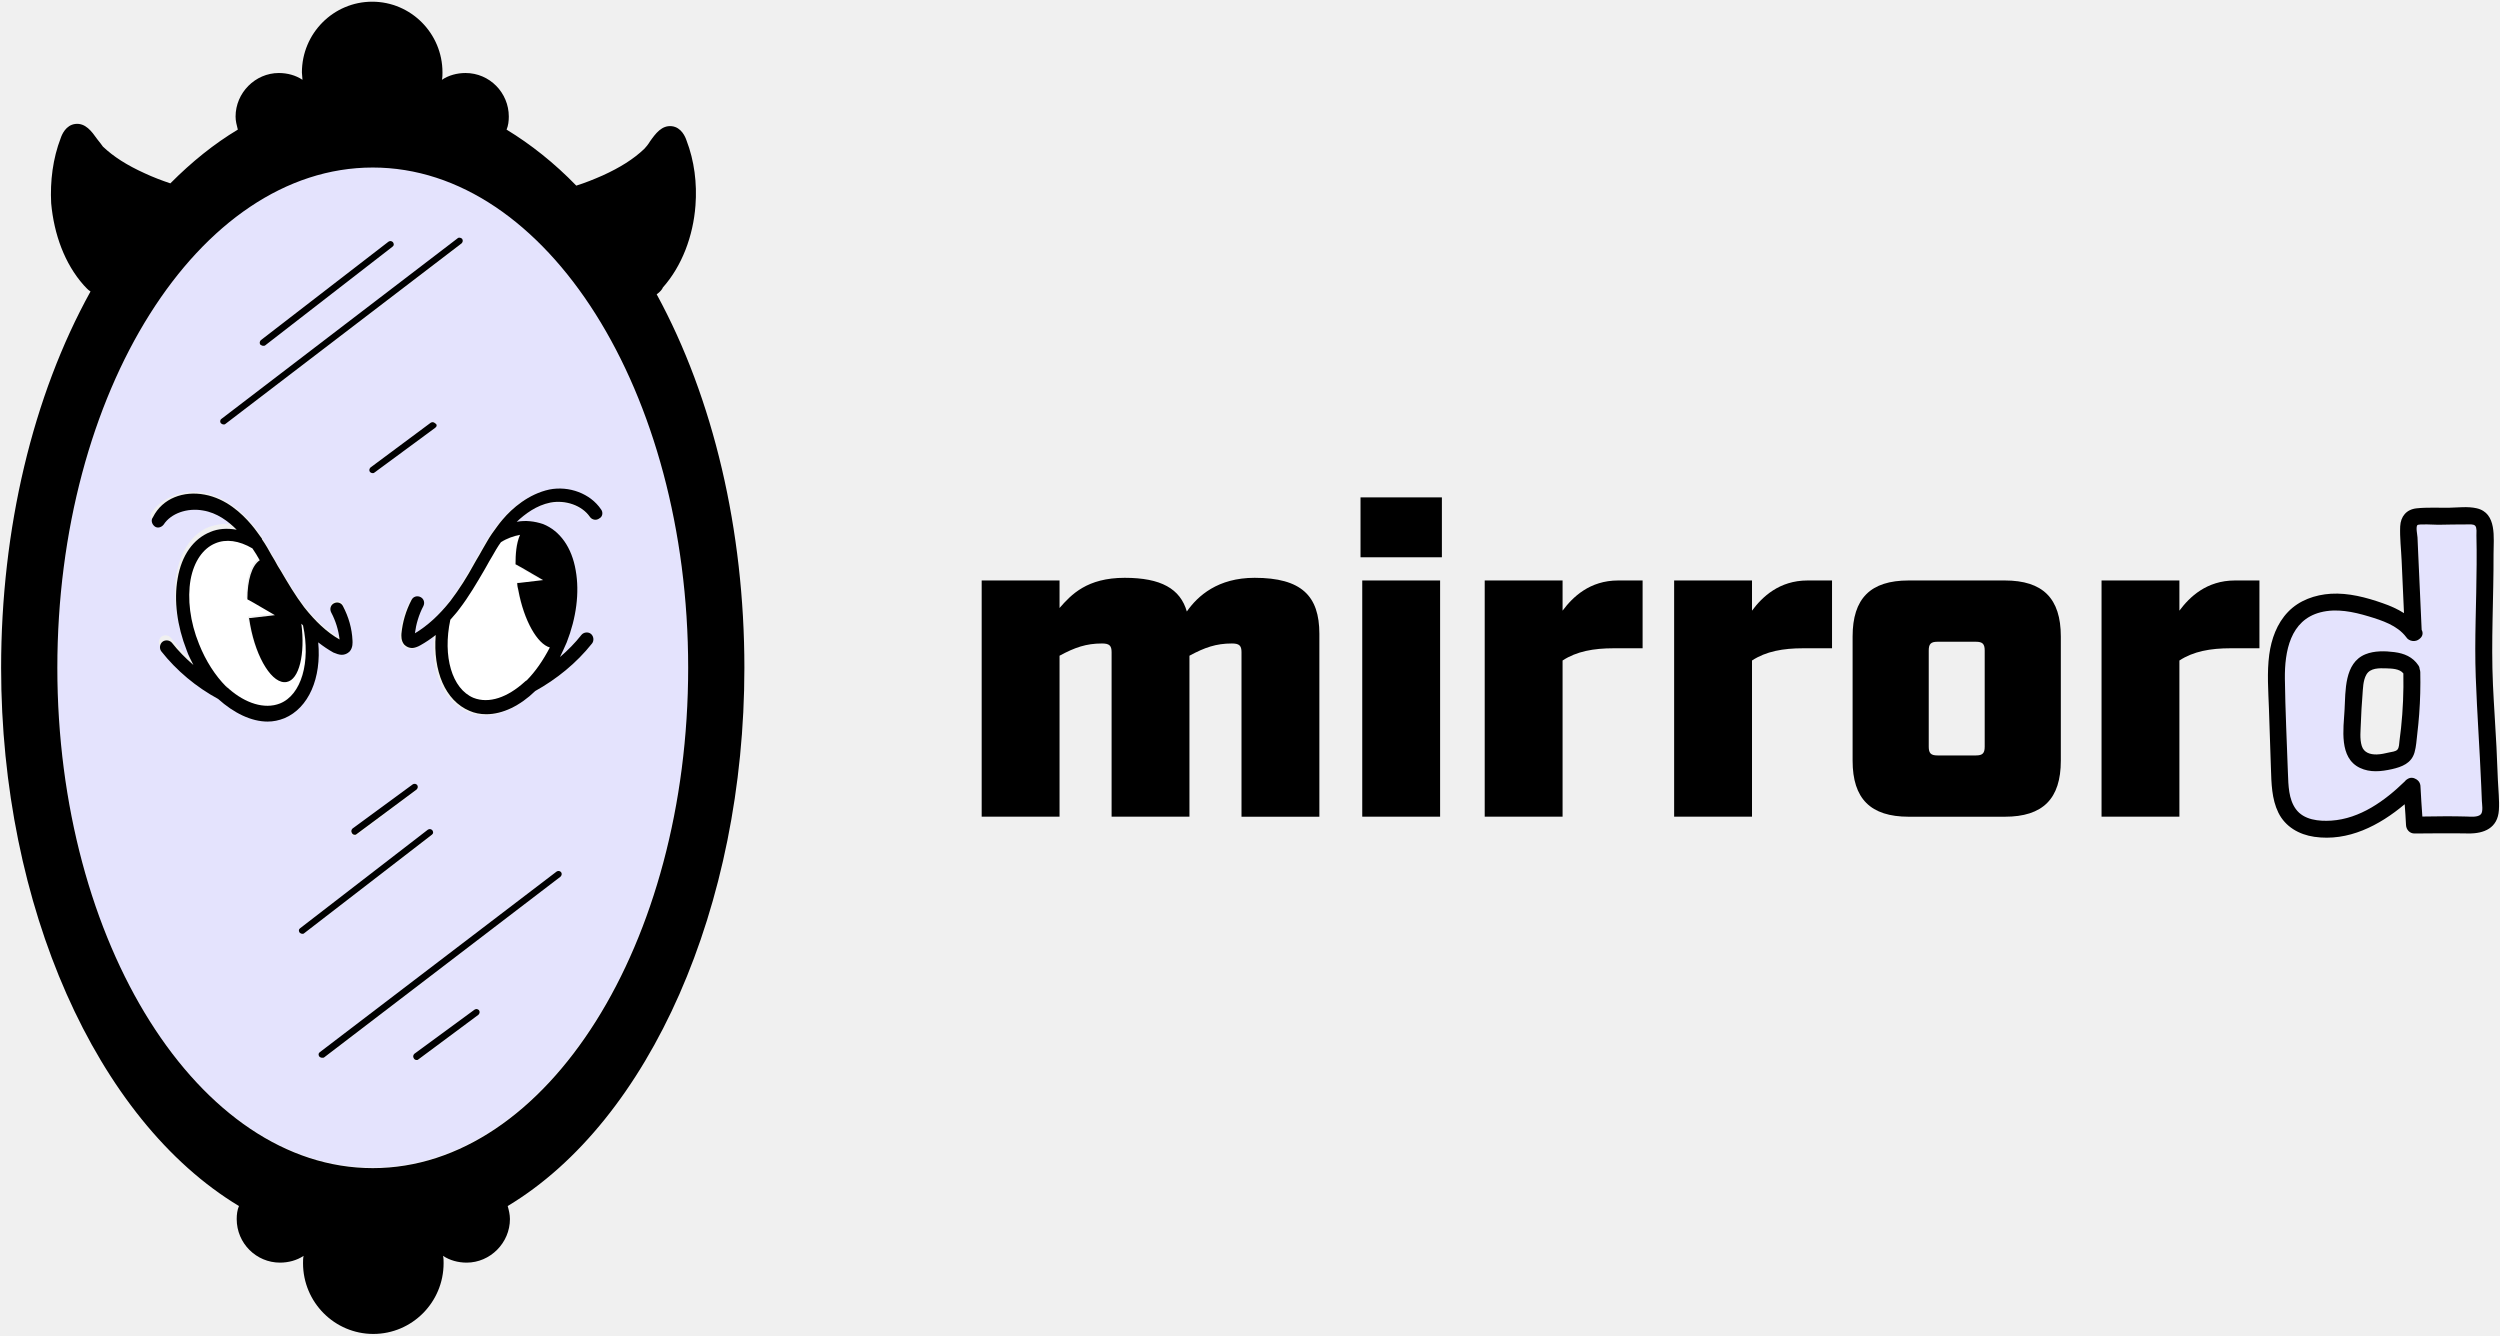
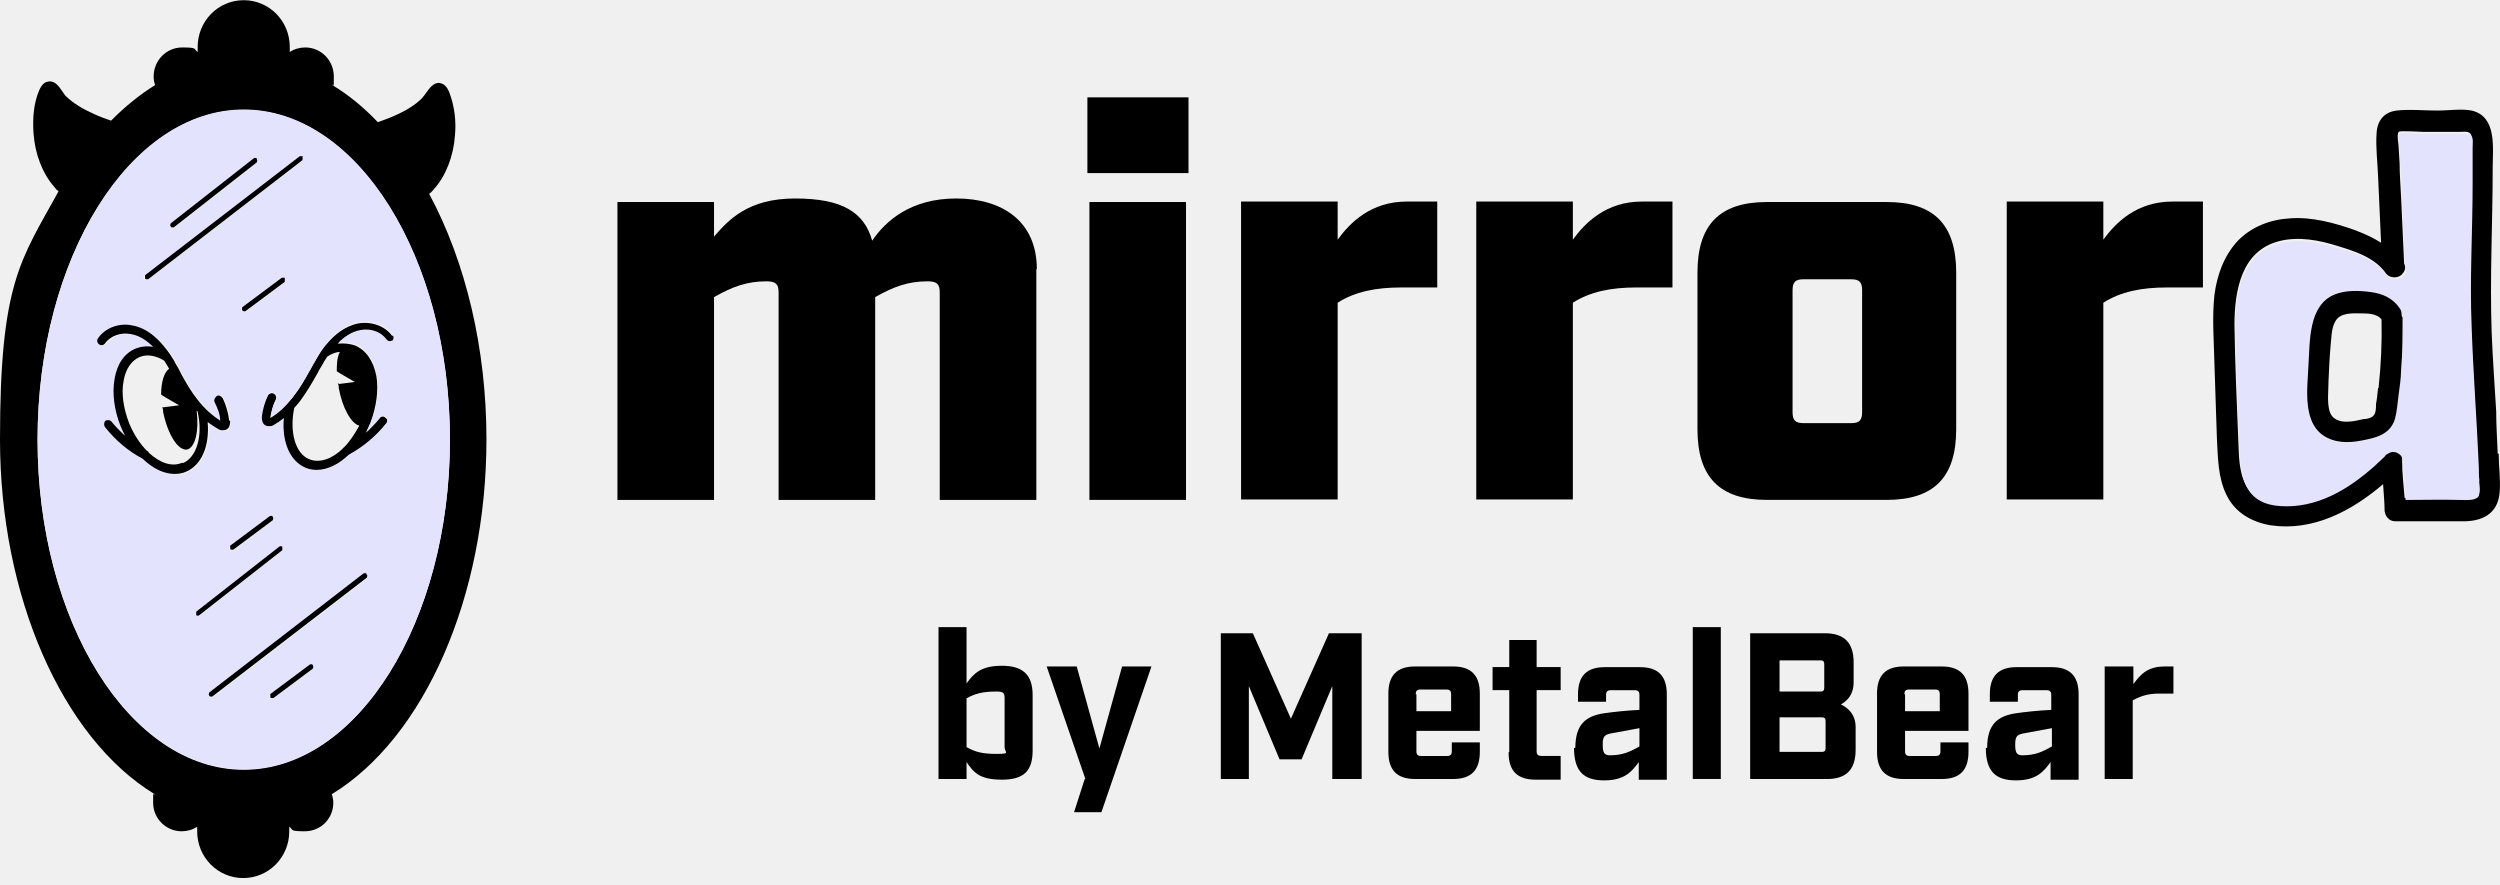
- <svg xmlns="http://www.w3.org/2000/svg" class="w-[120px] lg:w-[180px]" viewBox="0 0 191 102" fill="none">
-   <g clip-path="url(#clip0_134_1028)">
-     <path d="M23.109 47.779C23.711 50.589 22.98 53.097 21.348 53.746C20.145 54.221 18.728 53.746 17.439 52.535C17.396 52.449 17.311 52.405 17.225 52.362C17.225 52.362 17.225 52.362 17.182 52.319C16.366 51.497 15.635 50.373 15.12 49.076C14.433 47.389 14.218 45.66 14.476 44.147C14.733 42.763 15.378 41.769 16.366 41.379C17.182 41.033 18.213 41.163 19.201 41.769C19.415 42.114 19.587 42.417 19.759 42.676C19.157 43.066 18.814 44.19 18.814 45.66L19.286 45.919L20.919 46.871L19.072 47.087H18.943C18.986 47.26 18.986 47.433 19.029 47.606C19.501 50.243 20.79 52.189 21.821 51.973C22.766 51.8 23.238 49.854 22.938 47.519C23.066 47.692 23.109 47.735 23.109 47.779Z" fill="white" />
-     <path d="M42.009 49.465C41.536 50.46 40.935 51.281 40.248 51.973C40.248 51.973 40.248 51.973 40.205 51.973C40.119 52.016 40.076 52.103 40.033 52.146C38.745 53.313 37.327 53.832 36.124 53.356C34.492 52.665 33.762 50.2 34.363 47.39C34.578 47.13 34.836 46.828 35.05 46.568C35.781 45.617 36.382 44.622 36.941 43.628L37.112 43.325C37.284 43.066 37.413 42.763 37.585 42.504C37.757 42.201 37.971 41.855 38.229 41.466C38.745 41.163 39.217 40.99 39.69 40.904C39.389 41.596 39.346 42.417 39.346 43.152L39.818 43.412L41.451 44.363L39.604 44.579H39.475C39.518 44.752 39.518 44.925 39.561 45.141C40.033 47.433 41.064 49.249 42.009 49.465Z" fill="white" />
-     <path d="M45.102 48.471C44.887 48.298 44.543 48.341 44.372 48.557C43.899 49.162 43.341 49.724 42.739 50.243C42.911 49.897 43.126 49.508 43.255 49.119C44.028 47.26 44.243 45.314 43.942 43.628C43.598 41.855 42.739 40.601 41.451 40.082C40.849 39.823 40.162 39.779 39.432 39.909C40.076 39.261 40.935 38.655 42.009 38.439C43.212 38.223 44.458 38.655 45.016 39.52C45.188 39.736 45.488 39.823 45.746 39.65C45.961 39.477 46.047 39.174 45.875 38.958C45.059 37.747 43.427 37.142 41.837 37.488C40.205 37.791 39.002 38.915 38.272 39.779C37.971 40.125 37.714 40.515 37.456 40.861C37.155 41.293 36.941 41.682 36.726 42.071C36.554 42.374 36.382 42.633 36.253 42.893L36.081 43.195C35.523 44.147 34.965 45.141 34.277 46.006C33.418 47.13 32.559 47.908 31.571 48.471C31.657 47.735 31.872 47.044 32.216 46.395C32.344 46.136 32.258 45.833 32.001 45.703C31.743 45.574 31.442 45.66 31.314 45.919C30.884 46.741 30.626 47.606 30.54 48.514C30.54 48.644 30.497 49.033 30.755 49.335C30.927 49.508 31.099 49.595 31.357 49.595C31.571 49.595 31.786 49.551 32.001 49.379C32.387 49.162 32.774 48.903 33.161 48.6C32.903 51.324 33.891 53.616 35.738 54.394C36.167 54.567 36.597 54.654 37.026 54.654C38.272 54.654 39.604 54.005 40.763 52.881C42.439 51.973 43.942 50.762 45.102 49.249C45.359 48.989 45.316 48.644 45.102 48.471ZM28.479 12.755C41.751 12.755 52.576 29.921 52.576 50.978C52.576 72.036 41.751 89.201 28.479 89.201C15.163 89.201 4.381 72.036 4.381 50.978C4.381 29.921 15.206 12.755 28.479 12.755ZM42.825 66.977C42.954 66.89 42.954 66.717 42.868 66.631C42.782 66.501 42.61 66.501 42.525 66.588L24.484 80.381C24.355 80.467 24.355 80.64 24.441 80.727C24.484 80.77 24.57 80.813 24.656 80.813C24.699 80.813 24.785 80.813 24.828 80.77L42.825 66.977ZM36.554 77.527C36.683 77.44 36.683 77.267 36.597 77.181C36.511 77.051 36.339 77.051 36.253 77.138L31.657 80.554C31.528 80.64 31.528 80.813 31.614 80.9C31.657 80.986 31.743 81.029 31.829 81.029C31.872 81.029 31.915 80.986 31.958 80.986L36.554 77.527ZM35.265 18.636C35.394 18.549 35.394 18.376 35.308 18.29C35.222 18.16 35.05 18.16 34.965 18.247L16.924 31.997C16.795 32.083 16.795 32.256 16.881 32.343C16.924 32.386 17.01 32.429 17.096 32.429C17.139 32.429 17.225 32.429 17.225 32.386L35.265 18.636ZM33.246 32.688C33.375 32.602 33.375 32.429 33.289 32.343C33.203 32.213 33.032 32.213 32.946 32.299L28.35 35.672C28.221 35.758 28.221 35.931 28.307 36.018C28.35 36.104 28.436 36.104 28.521 36.104C28.564 36.104 28.607 36.104 28.65 36.061L33.246 32.688ZM32.989 63.82C33.118 63.734 33.118 63.561 33.032 63.474C32.946 63.345 32.774 63.345 32.688 63.431L22.938 70.911C22.809 70.998 22.809 71.171 22.895 71.257C22.938 71.3 23.023 71.344 23.109 71.344C23.152 71.344 23.195 71.344 23.238 71.3L32.989 63.82ZM31.829 60.361C31.958 60.275 31.958 60.102 31.872 60.015C31.786 59.886 31.614 59.886 31.528 59.972L26.932 63.388C26.803 63.474 26.803 63.647 26.889 63.734C26.932 63.82 27.018 63.864 27.104 63.864C27.147 63.864 27.233 63.82 27.233 63.82L31.829 60.361ZM29.982 18.852C30.111 18.765 30.111 18.593 30.025 18.506C29.939 18.376 29.767 18.376 29.681 18.463L19.931 25.986C19.802 26.073 19.802 26.246 19.888 26.332C19.931 26.376 20.017 26.419 20.102 26.419C20.145 26.419 20.231 26.419 20.274 26.375L29.982 18.852ZM26.717 49.638C26.975 49.335 26.932 48.946 26.932 48.816C26.846 47.908 26.589 47 26.202 46.179C26.073 45.919 25.773 45.833 25.515 45.963C25.257 46.092 25.171 46.395 25.3 46.654C25.644 47.303 25.858 48.038 25.944 48.73C24.999 48.168 24.097 47.346 23.238 46.265C22.551 45.357 21.95 44.363 21.434 43.455L21.219 43.109C21.047 42.849 20.919 42.547 20.747 42.287C20.532 41.941 20.317 41.509 20.017 41.077C20.017 41.077 20.017 41.077 20.017 41.033C19.802 40.688 19.501 40.298 19.201 39.953C18.47 39.088 17.268 38.007 15.635 37.661C14.046 37.358 12.414 37.964 11.598 39.131C11.426 39.347 11.512 39.693 11.726 39.823C11.941 39.996 12.285 39.909 12.414 39.693C13.015 38.828 14.261 38.396 15.421 38.612C16.494 38.828 17.354 39.477 17.998 40.082C17.311 39.953 16.623 40.039 15.979 40.255C14.69 40.774 13.831 42.028 13.488 43.801C13.187 45.487 13.445 47.433 14.175 49.292C14.347 49.681 14.518 50.07 14.69 50.416C14.089 49.897 13.531 49.335 13.058 48.73C12.886 48.514 12.543 48.471 12.328 48.644C12.113 48.816 12.07 49.162 12.242 49.379C13.445 50.849 14.948 52.103 16.58 53.011C17.74 54.135 19.072 54.74 20.36 54.74C20.79 54.74 21.262 54.654 21.649 54.481C23.496 53.702 24.441 51.454 24.226 48.687C24.613 48.989 24.956 49.249 25.386 49.465C25.601 49.595 25.815 49.638 26.03 49.638C26.374 49.897 26.589 49.811 26.717 49.638Z" fill="#E4E3FD" />
-     <path d="M50.17 22.484C54.509 30.44 56.871 40.514 56.871 51.022C56.871 69.225 49.655 85.612 38.788 92.141C38.873 92.444 38.959 92.79 38.959 93.136C38.959 94.952 37.456 96.465 35.652 96.465C35.008 96.465 34.363 96.292 33.848 95.947C33.891 96.12 33.891 96.336 33.891 96.509C33.891 99.492 31.485 101.913 28.521 101.913C25.558 101.913 23.152 99.492 23.152 96.509C23.152 96.336 23.152 96.12 23.195 95.947C22.68 96.292 22.035 96.465 21.391 96.465C19.587 96.465 18.084 94.995 18.084 93.136C18.084 92.79 18.127 92.444 18.256 92.141C7.345 85.569 0.086 69.182 0.086 51.022C0.086 40.428 2.491 30.267 6.916 22.268C6.701 22.138 6.572 21.965 6.4 21.792C4.94 20.149 4.124 17.901 3.909 15.523C3.823 13.836 4.038 12.107 4.639 10.55C4.725 10.291 5.026 9.556 5.756 9.469C6.529 9.383 7.002 10.031 7.431 10.637C7.603 10.853 7.775 11.069 7.861 11.199C8.677 11.977 9.708 12.626 11.039 13.231C11.684 13.534 12.371 13.793 13.015 14.009C14.647 12.366 16.366 10.982 18.17 9.902C18.084 9.556 17.998 9.253 17.998 8.907C17.998 7.091 19.501 5.578 21.305 5.578C21.95 5.578 22.594 5.751 23.109 6.097C23.109 5.924 23.066 5.707 23.066 5.534C23.066 2.551 25.472 0.13 28.436 0.13C31.399 0.13 33.805 2.551 33.805 5.534C33.805 5.707 33.805 5.924 33.762 6.097C34.277 5.751 34.922 5.578 35.566 5.578C37.413 5.578 38.873 7.091 38.873 8.907C38.873 9.253 38.831 9.599 38.702 9.902C40.549 11.026 42.353 12.453 44.028 14.182C44.715 13.966 45.359 13.707 46.047 13.404C47.378 12.799 48.409 12.15 49.225 11.372C49.354 11.242 49.526 11.026 49.655 10.81C50.084 10.204 50.557 9.556 51.33 9.642C52.06 9.729 52.361 10.464 52.447 10.723C53.048 12.28 53.263 14.009 53.134 15.696C52.962 18.03 52.103 20.322 50.643 21.965C50.6 22.095 50.428 22.311 50.17 22.484ZM52.576 51.022C52.576 29.921 41.751 12.799 28.479 12.799C15.163 12.799 4.381 29.964 4.381 51.022C4.381 72.079 15.206 89.245 28.479 89.245C41.794 89.245 52.576 72.079 52.576 51.022Z" fill="black" />
-     <path d="M36.253 77.138C36.382 77.051 36.511 77.094 36.597 77.181C36.683 77.311 36.64 77.44 36.554 77.527L31.958 80.943C31.915 80.986 31.872 80.986 31.829 80.986C31.743 80.986 31.657 80.943 31.614 80.856C31.528 80.727 31.571 80.597 31.657 80.51L36.253 77.138Z" fill="black" />
-     <path d="M40.248 51.973C40.892 51.324 41.494 50.459 42.009 49.465C41.064 49.206 40.033 47.433 39.604 45.098C39.561 44.925 39.518 44.752 39.518 44.536H39.647L41.494 44.319L39.861 43.368L39.389 43.109C39.389 42.374 39.432 41.552 39.733 40.86C39.26 40.947 38.745 41.12 38.272 41.422C38.014 41.769 37.8 42.158 37.628 42.46C37.456 42.763 37.284 43.022 37.155 43.282L36.983 43.584C36.425 44.536 35.824 45.574 35.093 46.525C34.879 46.827 34.621 47.087 34.406 47.346C33.805 50.157 34.535 52.621 36.167 53.313C37.37 53.789 38.788 53.27 40.076 52.102C40.076 52.102 40.162 52.016 40.248 51.973ZM45.918 38.915C46.09 39.131 46.047 39.477 45.789 39.606C45.574 39.779 45.231 39.736 45.059 39.477C44.457 38.612 43.212 38.18 42.052 38.396C40.978 38.612 40.119 39.261 39.475 39.866C40.162 39.736 40.849 39.823 41.494 40.039C42.782 40.558 43.684 41.812 43.985 43.584C44.286 45.271 44.028 47.217 43.298 49.076C43.126 49.465 42.954 49.854 42.782 50.2C43.384 49.681 43.942 49.119 44.414 48.514C44.586 48.297 44.93 48.254 45.145 48.427C45.359 48.6 45.402 48.946 45.231 49.162C44.028 50.676 42.525 51.886 40.892 52.794C39.733 53.919 38.401 54.567 37.155 54.567C36.683 54.567 36.253 54.481 35.867 54.308C34.02 53.529 33.075 51.281 33.289 48.514C32.903 48.816 32.516 49.076 32.13 49.292C31.915 49.422 31.657 49.508 31.485 49.508C31.27 49.508 31.056 49.422 30.884 49.249C30.626 48.946 30.669 48.557 30.669 48.427C30.755 47.519 31.013 46.654 31.442 45.833C31.571 45.574 31.872 45.487 32.13 45.617C32.387 45.746 32.473 46.049 32.344 46.309C32.001 46.957 31.786 47.692 31.7 48.384C32.645 47.822 33.547 47 34.406 45.919C35.093 45.011 35.695 44.06 36.21 43.109L36.382 42.806C36.554 42.504 36.726 42.244 36.855 41.985C37.069 41.639 37.284 41.206 37.585 40.774C37.843 40.428 38.1 40.039 38.401 39.693C39.131 38.828 40.377 37.747 41.966 37.401C43.469 37.099 45.102 37.704 45.918 38.915Z" fill="black" />
-     <path d="M33.246 32.688L28.607 36.104C28.564 36.147 28.521 36.147 28.478 36.147C28.392 36.147 28.307 36.104 28.264 36.061C28.178 35.931 28.221 35.801 28.307 35.715L32.903 32.299C33.032 32.213 33.16 32.256 33.246 32.342C33.418 32.429 33.375 32.602 33.246 32.688Z" fill="black" />
-     <path d="M31.528 59.929C31.657 59.842 31.786 59.886 31.872 59.972C31.958 60.102 31.915 60.231 31.829 60.318L27.233 63.734C27.19 63.777 27.147 63.777 27.104 63.777C27.018 63.777 26.932 63.734 26.889 63.647C26.803 63.517 26.846 63.388 26.932 63.301L31.528 59.929Z" fill="black" />
-     <path d="M42.524 66.587C42.653 66.501 42.782 66.544 42.868 66.631C42.954 66.76 42.911 66.89 42.825 66.977L24.784 80.77C24.741 80.813 24.698 80.813 24.613 80.813C24.527 80.813 24.441 80.77 24.398 80.727C24.312 80.597 24.312 80.467 24.441 80.381L42.524 66.587Z" fill="black" />
-     <path d="M32.688 63.388C32.817 63.301 32.946 63.344 33.032 63.431C33.117 63.561 33.117 63.69 32.989 63.777L23.238 71.3C23.195 71.344 23.152 71.344 23.109 71.344C23.023 71.344 22.937 71.3 22.894 71.257C22.808 71.127 22.808 70.998 22.937 70.911L32.688 63.388Z" fill="black" />
-     <path d="M29.681 18.463C29.81 18.376 29.939 18.42 30.025 18.506C30.111 18.636 30.111 18.766 29.982 18.852L20.274 26.376C20.231 26.419 20.188 26.419 20.102 26.419C20.017 26.419 19.974 26.376 19.888 26.332C19.802 26.203 19.845 26.073 19.931 25.986L29.681 18.463Z" fill="black" />
-     <path d="M16.924 31.997L34.965 18.203C35.051 18.117 35.222 18.16 35.308 18.247C35.394 18.376 35.351 18.506 35.266 18.593L17.225 32.386C17.182 32.429 17.139 32.429 17.096 32.429C17.01 32.429 16.924 32.386 16.881 32.342C16.795 32.256 16.795 32.083 16.924 31.997Z" fill="black" />
-     <path d="M21.391 53.745C23.024 53.097 23.754 50.589 23.152 47.779C23.11 47.735 23.067 47.692 23.024 47.649C23.324 49.984 22.852 51.929 21.907 52.102C20.833 52.319 19.587 50.33 19.115 47.735C19.072 47.562 19.072 47.389 19.029 47.216H19.158L21.005 47L19.372 46.049L18.9 45.79C18.9 44.319 19.244 43.195 19.845 42.806C19.673 42.503 19.501 42.201 19.287 41.898C18.256 41.293 17.268 41.163 16.452 41.509C15.507 41.898 14.819 42.893 14.562 44.276C14.304 45.746 14.519 47.519 15.206 49.205C15.721 50.503 16.452 51.627 17.268 52.448C17.268 52.448 17.311 52.448 17.311 52.492C17.397 52.535 17.483 52.621 17.525 52.664C18.728 53.702 20.189 54.221 21.391 53.745ZM15.636 37.79C17.268 38.093 18.47 39.217 19.201 40.082C19.501 40.428 19.759 40.817 20.017 41.163C20.017 41.163 20.017 41.163 20.017 41.206C20.317 41.639 20.532 42.028 20.747 42.417C20.919 42.676 21.048 42.936 21.22 43.239L21.434 43.584C21.993 44.536 22.551 45.487 23.238 46.395C24.097 47.476 24.956 48.297 25.944 48.859C25.858 48.124 25.644 47.433 25.3 46.784C25.171 46.525 25.257 46.222 25.515 46.092C25.773 45.962 26.073 46.049 26.202 46.308C26.632 47.13 26.889 47.995 26.932 48.946C26.932 49.076 26.975 49.465 26.718 49.767C26.546 49.941 26.331 50.027 26.116 50.027C25.901 50.027 25.687 49.941 25.472 49.854C25.085 49.638 24.699 49.378 24.312 49.076C24.57 51.8 23.582 54.091 21.735 54.87C21.305 55.043 20.876 55.129 20.446 55.129C19.201 55.129 17.869 54.48 16.666 53.4C14.991 52.492 13.488 51.238 12.328 49.767C12.156 49.551 12.199 49.205 12.414 49.032C12.629 48.859 12.972 48.903 13.144 49.119C13.617 49.724 14.175 50.286 14.776 50.805C14.605 50.459 14.39 50.07 14.261 49.681C13.531 47.822 13.273 45.876 13.574 44.19C13.874 42.417 14.776 41.163 16.065 40.644C16.666 40.385 17.354 40.342 18.084 40.471C17.439 39.823 16.58 39.174 15.507 39.001C14.304 38.785 13.058 39.217 12.5 40.082C12.328 40.298 12.027 40.385 11.812 40.212C11.598 40.039 11.512 39.736 11.684 39.52C12.414 38.05 14.046 37.488 15.636 37.79Z" fill="black" />
-   </g>
-   <path d="M100.8 48.427V62.398H94.851V49.829C94.851 49.328 94.685 49.162 94.116 49.162C92.914 49.162 92.043 49.464 90.874 50.097V62.394H84.926V49.829C84.926 49.328 84.76 49.162 84.191 49.162C82.988 49.162 82.117 49.464 80.949 50.097V62.394H75V44.348H80.949V46.452C81.85 45.415 83.056 44.145 85.928 44.145C88.703 44.145 90.173 44.981 90.674 46.719C91.511 45.517 93.046 44.145 95.854 44.145C99.428 44.148 100.8 45.52 100.8 48.427Z" fill="black" />
-   <path d="M103.944 38H110.16V42.576H103.944V38ZM104.076 44.348H110.024V62.394H104.076V44.348Z" fill="black" />
-   <path d="M113.432 44.348H119.381V46.655C120.15 45.618 121.454 44.348 123.625 44.348H125.495V49.528H123.29C121.752 49.528 120.451 49.761 119.381 50.463V62.394H113.432V44.348Z" fill="black" />
-   <path d="M127.904 44.348H133.853V46.655C134.622 45.618 135.926 44.348 138.098 44.348H139.967V49.528H137.762C136.224 49.528 134.924 49.761 133.853 50.463V62.394H127.904V44.348Z" fill="black" />
-   <path d="M141.539 58.119V48.627C141.539 45.72 142.907 44.348 145.818 44.348H153.169C156.075 44.348 157.447 45.717 157.447 48.627V58.119C157.447 61.025 156.079 62.398 153.169 62.398H145.818C142.911 62.394 141.539 61.025 141.539 58.119ZM150.963 57.715C151.465 57.715 151.631 57.55 151.631 57.048V49.697C151.631 49.196 151.465 49.03 150.963 49.03H148.023C147.522 49.03 147.356 49.196 147.356 49.697V57.048C147.356 57.55 147.522 57.715 148.023 57.715H150.963Z" fill="black" />
-   <path d="M160.558 44.348H166.506V46.655C167.275 45.618 168.58 44.348 170.751 44.348H172.621V49.528H170.415C168.877 49.528 167.577 49.761 166.506 50.463V62.394H160.558V44.348Z" fill="black" />
-   <path d="M189.614 61.188C189.626 61.436 189.724 61.998 189.543 62.205C189.32 62.458 188.744 62.39 188.45 62.383C187.322 62.349 186.195 62.367 185.068 62.383C185.019 61.617 184.959 60.856 184.925 60.091C184.925 60.034 184.917 59.981 184.902 59.932C184.865 59.763 184.763 59.642 184.638 59.559C184.631 59.551 184.62 59.548 184.612 59.54C184.605 59.536 184.601 59.533 184.593 59.529C184.401 59.408 184.156 59.374 183.934 59.518C183.851 59.563 183.779 59.623 183.726 59.699C182.192 61.188 180.315 62.548 178.113 62.696C177.163 62.756 176.01 62.65 175.403 61.813C174.849 61.052 174.833 60 174.8 59.099C174.717 56.687 174.596 54.27 174.566 51.854C174.543 49.777 174.965 47.375 177.291 46.78C178.513 46.467 179.787 46.738 180.971 47.093C181.992 47.402 183.153 47.779 183.824 48.665C184.039 49.019 184.567 49.072 184.846 48.815C185.061 48.661 185.166 48.397 185.015 48.122C184.955 46.787 184.895 45.453 184.834 44.114C184.804 43.425 184.77 42.735 184.74 42.045C184.725 41.717 184.71 41.389 184.699 41.061C184.687 40.846 184.559 40.303 184.68 40.126C184.759 40.006 186.037 40.096 186.293 40.092C187.013 40.081 187.733 40.062 188.453 40.066C188.623 40.066 188.97 40.024 189.106 40.168C189.249 40.318 189.196 40.722 189.2 40.914C189.219 41.653 189.219 42.388 189.215 43.127C189.204 45.992 189.041 48.861 189.147 51.726C189.249 54.489 189.449 57.245 189.565 60.008C189.581 60.4 189.599 60.795 189.614 61.188ZM184.827 54.553C184.906 53.486 184.932 52.419 184.91 51.349C184.906 51.266 184.891 51.194 184.865 51.13C184.861 51.032 184.831 50.93 184.759 50.828C184.333 50.188 183.677 49.916 182.935 49.822C182.215 49.728 181.4 49.709 180.714 49.988C179.097 50.651 179.203 52.785 179.123 54.24C179.044 55.688 178.682 57.897 180.296 58.666C181.076 59.039 181.92 58.945 182.742 58.764C183.508 58.59 184.231 58.315 184.469 57.489C184.601 57.037 184.623 56.536 184.68 56.072C184.74 55.567 184.789 55.062 184.827 54.553Z" fill="#E4E3FD" />
-   <path d="M184.91 51.349C184.933 52.419 184.906 53.486 184.827 54.553C184.789 55.062 184.74 55.567 184.68 56.072C184.623 56.536 184.601 57.037 184.469 57.49C184.231 58.315 183.508 58.59 182.742 58.764C181.921 58.945 181.076 59.039 180.296 58.666C178.682 57.897 179.044 55.688 179.123 54.24C179.203 52.785 179.097 50.651 180.714 49.988C181.4 49.709 182.215 49.728 182.935 49.822C183.677 49.916 184.333 50.188 184.759 50.828C184.831 50.93 184.861 51.032 184.865 51.13C184.891 51.194 184.906 51.266 184.91 51.349ZM183.44 55.62C183.587 54.233 183.643 52.842 183.617 51.45C183.338 51.085 182.72 51.077 182.305 51.062C181.781 51.047 181.095 51.017 180.793 51.537C180.53 51.993 180.533 52.608 180.492 53.117C180.435 53.814 180.394 54.515 180.371 55.213C180.356 55.778 180.266 56.438 180.439 56.988C180.597 57.505 181.084 57.652 181.585 57.64C181.909 57.633 182.222 57.557 182.535 57.486C182.712 57.444 183.021 57.422 183.157 57.278C183.304 57.124 183.296 56.781 183.323 56.581C183.368 56.261 183.406 55.94 183.44 55.62Z" fill="black" />
-   <path d="M184.638 59.559C184.762 59.642 184.864 59.763 184.902 59.932C184.917 59.981 184.925 60.034 184.925 60.091C184.958 60.856 185.019 61.617 185.068 62.383C186.195 62.367 187.322 62.349 188.449 62.383C188.743 62.39 189.32 62.458 189.542 62.205C189.723 61.998 189.625 61.436 189.614 61.188C189.599 60.795 189.58 60.4 189.565 60.008C189.448 57.245 189.248 54.489 189.147 51.726C189.041 48.861 189.203 45.992 189.214 43.127C189.218 42.388 189.218 41.653 189.199 40.914C189.196 40.722 189.248 40.319 189.105 40.168C188.969 40.024 188.623 40.066 188.453 40.066C187.733 40.062 187.013 40.081 186.293 40.092C186.037 40.096 184.759 40.006 184.68 40.126C184.559 40.303 184.687 40.846 184.698 41.061C184.71 41.389 184.725 41.717 184.74 42.045C184.77 42.735 184.804 43.425 184.834 44.115C184.894 45.453 184.955 46.787 185.015 48.122C185.166 48.397 185.06 48.661 184.845 48.815C184.566 49.072 184.039 49.019 183.824 48.665C183.153 47.779 181.992 47.402 180.97 47.093C179.786 46.738 178.512 46.467 177.291 46.78C174.965 47.375 174.543 49.777 174.565 51.854C174.596 54.27 174.716 56.687 174.799 59.099C174.833 60 174.848 61.052 175.402 61.813C176.009 62.65 177.163 62.756 178.113 62.696C180.314 62.548 182.192 61.188 183.726 59.699C183.779 59.623 183.85 59.563 183.933 59.518C184.156 59.374 184.401 59.408 184.593 59.529C184.6 59.533 184.604 59.536 184.612 59.54C184.619 59.548 184.631 59.551 184.638 59.559ZM190.839 59.616C190.869 60.366 190.964 61.142 190.915 61.892C190.828 63.257 189.795 63.698 188.57 63.676C187.201 63.653 185.833 63.668 184.465 63.679C184.103 63.683 183.835 63.382 183.82 63.035C183.797 62.503 183.756 61.972 183.718 61.444C181.781 63.072 179.402 64.309 176.808 63.932C175.647 63.762 174.599 63.167 174.068 62.089C173.555 61.041 173.536 59.846 173.499 58.707C173.446 57.192 173.397 55.676 173.348 54.165C173.299 52.785 173.189 51.386 173.37 50.014C173.532 48.819 173.955 47.636 174.803 46.753C175.655 45.86 176.869 45.438 178.083 45.362C179.417 45.283 180.782 45.641 182.033 46.082C182.614 46.282 183.168 46.527 183.665 46.844C183.605 45.509 183.545 44.171 183.485 42.837C183.447 41.97 183.337 41.076 183.375 40.209C183.413 39.451 183.854 38.92 184.623 38.837C185.43 38.75 186.267 38.803 187.077 38.792C187.771 38.78 188.543 38.675 189.222 38.833C190.786 39.199 190.504 41.099 190.507 42.324C190.519 45.653 190.311 48.989 190.462 52.318C190.534 53.901 190.651 55.48 190.73 57.06C190.771 57.912 190.802 58.764 190.839 59.616Z" fill="black" />
-   <defs>
-     <clipPath id="clip0_134_1028">
-       <rect width="57" height="102" fill="white" />
-     </clipPath>
-   </defs>
+ <svg xmlns="http://www.w3.org/2000/svg" class="w-[141px] md:w-[212px] lg:w-[141px] xl:w-[177px] 2xl:w-[212px] h-auto flex-none" viewBox="0 0 212 75" fill="none">
+   <path d="M36.37 16.396C39.511 22.215 41.251 29.586 41.251 37.259C41.251 50.578 35.988 62.562 28.137 67.347C28.222 67.605 28.264 67.821 28.264 68.079C28.264 69.416 27.203 70.493 25.845 70.493C24.487 70.493 24.912 70.364 24.53 70.105V70.493C24.53 72.692 22.79 74.459 20.625 74.459C18.461 74.459 16.721 72.692 16.721 70.493C16.721 68.295 16.721 70.235 16.721 70.105C16.339 70.364 15.872 70.493 15.405 70.493C14.09 70.493 12.986 69.416 12.986 68.079C12.986 66.743 12.986 67.562 13.114 67.347C5.262 62.562 0 50.535 0 37.259C0 23.982 1.74 22.086 4.965 16.223C4.838 16.137 4.711 16.008 4.626 15.878C3.565 14.671 2.971 13.033 2.843 11.309C2.759 10.059 2.843 8.809 3.31 7.688C3.395 7.516 3.607 6.956 4.117 6.912C4.668 6.826 5.008 7.343 5.305 7.775C5.432 7.947 5.517 8.119 5.644 8.206C6.239 8.766 7.002 9.24 7.979 9.671C8.445 9.887 8.912 10.059 9.421 10.232C10.61 9.025 11.841 8.033 13.156 7.214C13.071 6.999 13.029 6.74 13.029 6.481C13.029 5.145 14.09 4.024 15.448 4.024C16.806 4.024 16.381 4.154 16.763 4.412V3.981C16.763 1.783 18.503 0.016 20.668 0.016C22.832 0.016 24.572 1.783 24.572 3.981C24.572 6.18 24.572 4.24 24.572 4.412C24.954 4.154 25.421 4.024 25.888 4.024C27.203 4.024 28.307 5.102 28.307 6.481C28.307 7.861 28.307 6.999 28.18 7.214C29.538 8.033 30.811 9.068 32.041 10.361C32.508 10.188 33.017 10.016 33.484 9.8C34.461 9.369 35.224 8.895 35.776 8.335C35.861 8.249 35.988 8.076 36.116 7.904C36.413 7.473 36.795 6.956 37.304 7.042C37.813 7.128 38.025 7.645 38.11 7.861C38.535 8.981 38.704 10.275 38.577 11.525C38.45 13.249 37.813 14.93 36.752 16.094C36.667 16.18 36.54 16.352 36.328 16.482V16.396H36.37ZM38.153 37.302C38.153 21.87 30.301 9.326 20.668 9.326C11.034 9.326 3.183 21.87 3.183 37.302C3.183 52.734 11.034 65.278 20.668 65.278C30.301 65.278 38.153 52.734 38.153 37.302Z" fill="black" />
+   <path d="M33.313 28.425C33.441 28.598 33.398 28.814 33.228 28.943C33.059 29.072 32.846 29.029 32.719 28.857C32.295 28.21 31.404 27.908 30.512 28.081C29.748 28.21 29.112 28.684 28.645 29.158C29.154 29.072 29.664 29.158 30.088 29.288C31.022 29.676 31.658 30.581 31.913 31.874C32.125 33.081 31.913 34.503 31.404 35.883C31.276 36.184 31.149 36.443 31.022 36.702C31.446 36.314 31.828 35.926 32.21 35.452C32.337 35.279 32.55 35.279 32.719 35.452C32.889 35.581 32.889 35.797 32.719 35.969C31.87 37.047 30.767 37.995 29.536 38.642C28.688 39.461 27.711 39.935 26.82 39.935C25.929 39.935 26.184 39.892 25.887 39.762C24.571 39.202 23.849 37.564 24.019 35.538C23.765 35.754 23.468 35.969 23.213 36.098C23.043 36.184 22.873 36.228 22.746 36.228C22.619 36.228 22.449 36.228 22.322 36.055C22.11 35.84 22.152 35.538 22.152 35.452C22.152 34.805 22.407 34.159 22.704 33.555C22.788 33.383 23.043 33.296 23.213 33.383C23.383 33.469 23.468 33.684 23.383 33.9C23.128 34.374 23.001 34.891 22.916 35.452C23.595 35.064 24.231 34.46 24.868 33.641C25.377 32.995 25.802 32.262 26.184 31.572L26.311 31.357C26.438 31.141 26.523 30.926 26.65 30.753C26.778 30.495 26.99 30.193 27.16 29.891C27.329 29.633 27.499 29.374 27.754 29.115C28.306 28.469 29.154 27.693 30.343 27.434C31.488 27.218 32.677 27.65 33.271 28.512L33.313 28.425ZM28.73 32.564L30.088 32.391L28.9 31.701L28.56 31.486C28.56 30.969 28.56 30.365 28.815 29.848C28.475 29.848 28.093 30.02 27.754 30.236C27.584 30.495 27.414 30.753 27.287 31.012C27.16 31.227 27.032 31.4 26.948 31.615L26.82 31.831C26.438 32.52 25.971 33.296 25.462 33.986C25.292 34.202 25.123 34.417 24.953 34.59C24.529 36.616 25.038 38.469 26.226 38.943C27.075 39.288 28.136 38.943 29.07 38.038C29.07 37.995 29.154 37.952 29.197 37.909C29.664 37.435 30.088 36.788 30.47 36.098C29.791 35.926 29.027 34.59 28.73 32.908C28.73 32.779 28.73 32.65 28.645 32.52H28.73V32.564Z" fill="black" />
+   <path d="M20.672 9.283C30.306 9.283 38.157 21.826 38.157 37.258C38.157 52.69 30.306 65.234 20.672 65.234C11.039 65.234 3.188 52.69 3.188 37.258C3.188 21.826 11.039 9.283 20.672 9.283ZM33.234 28.939C33.404 28.809 33.447 28.594 33.319 28.422C32.725 27.559 31.537 27.085 30.391 27.344C29.203 27.559 28.311 28.378 27.802 29.025C27.59 29.284 27.378 29.542 27.208 29.801C26.996 30.146 26.826 30.404 26.699 30.663C26.571 30.878 26.444 31.094 26.359 31.267L26.232 31.482C25.85 32.172 25.425 32.904 24.916 33.551C24.28 34.37 23.643 34.931 22.964 35.361C23.049 34.844 23.176 34.327 23.431 33.81C23.516 33.637 23.431 33.379 23.261 33.292C23.091 33.206 22.837 33.292 22.752 33.465C22.455 34.068 22.285 34.715 22.2 35.361C22.2 35.448 22.2 35.749 22.37 35.965C22.497 36.094 22.625 36.137 22.794 36.137C22.964 36.137 23.091 36.137 23.261 36.008C23.558 35.836 23.813 35.663 24.067 35.448C23.898 37.474 24.577 39.112 25.935 39.672C26.232 39.801 26.571 39.844 26.869 39.844C27.76 39.844 28.736 39.37 29.584 38.551C30.773 37.905 31.876 36.999 32.767 35.879C32.895 35.706 32.852 35.491 32.767 35.361C32.598 35.232 32.386 35.275 32.258 35.361C31.919 35.793 31.494 36.224 31.07 36.612C31.197 36.353 31.325 36.094 31.452 35.793C32.004 34.413 32.173 32.991 31.961 31.784C31.706 30.491 31.07 29.585 30.136 29.197C29.669 29.025 29.203 28.982 28.693 29.068C29.16 28.594 29.797 28.12 30.561 27.99C31.409 27.818 32.301 28.12 32.767 28.766C32.895 28.939 33.107 28.982 33.277 28.853L33.234 28.939ZM31.07 48.983C31.155 48.94 31.155 48.81 31.07 48.724C31.07 48.638 30.9 48.638 30.815 48.724L17.744 58.811C17.659 58.854 17.659 58.983 17.744 59.07C17.744 59.113 17.829 59.156 17.871 59.156H17.999L31.112 49.069V48.983H31.07ZM26.486 56.699C26.571 56.656 26.571 56.526 26.486 56.44C26.486 56.354 26.317 56.354 26.232 56.397L22.879 58.897C22.794 58.94 22.794 59.07 22.879 59.156C22.879 59.199 22.964 59.242 23.006 59.242H23.134L26.486 56.742V56.699ZM25.595 13.593C25.68 13.507 25.68 13.421 25.595 13.335C25.51 13.248 25.425 13.248 25.341 13.335L12.227 23.421C12.142 23.421 12.142 23.594 12.227 23.68C12.227 23.68 12.312 23.766 12.354 23.766H12.482C12.482 23.766 25.553 13.679 25.595 13.679V13.593ZM24.11 23.895C24.195 23.895 24.195 23.723 24.11 23.637C24.025 23.551 23.94 23.551 23.855 23.637L20.503 26.137C20.418 26.223 20.418 26.309 20.503 26.395C20.503 26.395 20.587 26.482 20.672 26.482C20.757 26.482 20.757 26.482 20.757 26.482L24.11 23.982V23.895ZM23.94 46.655C24.025 46.612 24.025 46.483 23.94 46.397C23.855 46.31 23.77 46.31 23.686 46.397L16.641 51.914C16.556 51.957 16.556 52.087 16.641 52.173C16.641 52.216 16.726 52.259 16.768 52.259C16.81 52.259 16.853 52.259 16.895 52.216L23.94 46.698V46.655ZM23.091 44.155C23.176 44.112 23.176 43.983 23.091 43.896C23.091 43.81 22.922 43.81 22.837 43.853L19.484 46.353C19.399 46.397 19.399 46.526 19.484 46.612C19.484 46.655 19.569 46.698 19.611 46.698H19.739L23.091 44.198V44.155ZM21.733 13.766C21.818 13.679 21.818 13.593 21.733 13.507C21.648 13.421 21.564 13.421 21.479 13.507L14.434 19.024C14.349 19.111 14.349 19.197 14.434 19.283C14.434 19.283 14.519 19.369 14.561 19.369H14.688L21.733 13.852V13.766ZM19.399 36.31C19.569 36.094 19.569 35.793 19.569 35.706C19.484 35.017 19.314 34.37 19.017 33.81C18.932 33.637 18.72 33.551 18.508 33.637C18.296 33.724 18.253 33.939 18.338 34.155C18.593 34.629 18.72 35.146 18.805 35.706C18.126 35.318 17.489 34.715 16.853 33.896C16.344 33.249 15.919 32.517 15.537 31.827L15.41 31.568C15.283 31.353 15.198 31.18 15.07 30.965C14.943 30.706 14.731 30.404 14.561 30.103C14.391 29.844 14.179 29.585 13.967 29.327C13.415 28.68 12.566 27.904 11.378 27.646C10.232 27.43 9.044 27.861 8.45 28.723C8.323 28.896 8.365 29.111 8.535 29.241C8.705 29.37 8.917 29.327 9.044 29.154C9.468 28.551 10.36 28.206 11.251 28.378C12.015 28.551 12.651 28.982 13.118 29.456C12.609 29.37 12.1 29.456 11.675 29.585C10.742 29.973 10.105 30.878 9.85 32.172C9.638 33.379 9.85 34.801 10.36 36.181C10.487 36.482 10.614 36.741 10.742 36.999C10.317 36.612 9.893 36.224 9.553 35.749C9.426 35.577 9.214 35.577 9.044 35.749C8.874 35.922 8.874 36.094 9.044 36.267C9.893 37.344 10.996 38.293 12.227 38.939C13.076 39.758 14.052 40.233 14.943 40.233C15.834 40.233 15.58 40.189 15.877 40.06C17.192 39.5 17.914 37.862 17.744 35.836C17.999 36.051 18.296 36.224 18.593 36.396C18.763 36.482 18.932 36.525 19.06 36.525C19.187 36.525 19.399 36.525 19.484 36.353L19.399 36.31Z" fill="#E4E3FD" />
+   <path d="M31.109 48.724C31.194 48.81 31.109 48.939 31.109 48.982L17.995 59.069H17.868C17.868 59.069 17.741 59.069 17.741 58.983C17.656 58.897 17.741 58.767 17.741 58.724L30.812 48.637C30.897 48.594 31.024 48.594 31.067 48.637V48.724H31.109Z" fill="black" />
+   <path d="M26.529 56.44C26.614 56.526 26.529 56.655 26.529 56.698L23.177 59.198H23.049C23.049 59.198 22.922 59.198 22.922 59.112C22.922 59.026 22.922 58.897 22.922 58.853L26.275 56.353C26.359 56.31 26.487 56.31 26.529 56.397V56.44Z" fill="black" />
+   <path d="M25.631 13.334C25.715 13.421 25.631 13.55 25.631 13.593L12.559 23.68H12.432C12.39 23.68 12.305 23.68 12.305 23.593C12.305 23.507 12.305 23.378 12.305 23.335L25.418 13.248C25.503 13.248 25.631 13.248 25.673 13.248V13.334H25.631Z" fill="black" />
+   <path d="M24.15 23.64C24.15 23.727 24.15 23.856 24.15 23.899L20.797 26.399H20.712C20.712 26.399 20.585 26.399 20.542 26.313C20.5 26.227 20.542 26.098 20.542 26.055L23.895 23.554C23.98 23.554 24.107 23.554 24.15 23.554V23.64Z" fill="black" />
+   <path d="M23.94 46.395C23.94 46.481 23.94 46.611 23.94 46.654L16.895 52.171C16.895 52.171 16.81 52.214 16.768 52.214C16.726 52.214 16.641 52.214 16.641 52.128C16.641 52.042 16.641 51.913 16.641 51.869L23.686 46.352C23.77 46.309 23.898 46.309 23.94 46.352V46.395Z" fill="black" />
+   <path d="M23.131 43.856C23.216 43.942 23.131 44.071 23.131 44.114L19.778 46.614H19.651C19.651 46.614 19.523 46.614 19.523 46.528C19.523 46.442 19.523 46.313 19.523 46.27L22.876 43.769C22.961 43.726 23.088 43.726 23.131 43.812V43.856Z" fill="black" />
+   <path d="M21.775 13.509C21.86 13.595 21.775 13.725 21.775 13.768L14.73 19.285H14.602C14.56 19.285 14.475 19.285 14.475 19.199C14.39 19.113 14.475 18.984 14.475 18.941L21.52 13.423C21.605 13.337 21.732 13.423 21.775 13.423V13.509Z" fill="black" />
+   <path d="M19.52 35.706C19.52 35.792 19.52 36.094 19.35 36.309C19.223 36.439 19.096 36.482 18.926 36.482C18.756 36.482 18.629 36.482 18.459 36.352C18.162 36.18 17.907 36.008 17.61 35.792C17.78 37.818 17.101 39.456 15.743 40.016C15.446 40.146 15.107 40.189 14.809 40.189C13.876 40.189 12.942 39.715 12.093 38.896C10.863 38.249 9.802 37.344 8.91 36.223C8.783 36.051 8.825 35.835 8.91 35.706C9.08 35.577 9.292 35.62 9.42 35.706C9.759 36.137 10.184 36.568 10.608 36.956C10.481 36.697 10.353 36.439 10.226 36.137C9.674 34.758 9.505 33.335 9.717 32.128C9.929 30.835 10.566 29.93 11.542 29.542C12.008 29.369 12.475 29.326 12.985 29.412C12.518 28.938 11.881 28.464 11.117 28.335C10.268 28.162 9.377 28.464 8.91 29.111C8.783 29.283 8.571 29.326 8.401 29.197C8.231 29.068 8.189 28.852 8.316 28.68C8.91 27.817 10.099 27.343 11.245 27.602C12.433 27.817 13.282 28.637 13.833 29.283C14.046 29.542 14.258 29.8 14.427 30.059C14.64 30.361 14.809 30.663 14.937 30.921C15.064 31.093 15.149 31.309 15.276 31.525L15.403 31.783C15.786 32.473 16.21 33.206 16.719 33.852C17.356 34.671 17.992 35.232 18.671 35.663C18.671 35.145 18.459 34.628 18.204 34.111C18.12 33.938 18.204 33.723 18.374 33.594C18.544 33.464 18.756 33.594 18.884 33.766C19.181 34.37 19.35 35.016 19.435 35.663L19.52 35.706ZM15.488 39.284C16.677 38.809 17.228 36.956 16.762 34.93C16.762 34.93 16.762 34.844 16.677 34.844C16.889 36.568 16.549 37.947 15.87 38.12C15.107 38.249 14.215 36.827 13.833 34.93C13.833 34.801 13.833 34.671 13.748 34.542H13.833L15.191 34.37L14.003 33.68L13.664 33.464C13.664 32.387 13.918 31.568 14.342 31.266C14.215 31.05 14.088 30.835 13.918 30.576C13.197 30.145 12.475 30.016 11.839 30.274C11.16 30.576 10.65 31.266 10.481 32.3C10.268 33.378 10.481 34.671 10.947 35.878C11.329 36.827 11.881 37.646 12.475 38.249C12.56 38.249 12.603 38.335 12.603 38.378C13.536 39.24 14.555 39.629 15.446 39.24H15.488V39.284Z" fill="black" />
+   <path d="M211.889 38.514C211.889 39.549 212.059 40.669 211.974 41.704C211.847 43.601 210.447 44.247 208.749 44.204H203.105C202.595 44.204 202.256 43.773 202.213 43.299C202.213 42.566 202.129 41.833 202.086 41.057C199.412 43.342 196.145 45.066 192.58 44.549C190.967 44.29 189.524 43.471 188.803 41.963C188.081 40.497 188.081 38.816 187.996 37.221C187.911 35.109 187.869 32.997 187.784 30.841C187.742 28.902 187.572 26.962 187.784 25.022C187.996 23.341 188.59 21.703 189.736 20.453C190.925 19.203 192.58 18.599 194.235 18.513C196.06 18.384 197.97 18.901 199.667 19.505C200.473 19.806 201.237 20.151 201.916 20.582C201.831 18.729 201.747 16.832 201.662 14.979C201.619 13.772 201.45 12.522 201.534 11.315C201.577 10.237 202.171 9.504 203.232 9.375C204.335 9.246 205.481 9.375 206.627 9.375C207.773 9.375 208.664 9.202 209.598 9.375C211.762 9.892 211.38 12.522 211.38 14.246C211.38 18.901 211.126 23.557 211.295 28.255C211.38 30.453 211.55 32.652 211.677 34.893C211.677 36.1 211.762 37.264 211.805 38.471H211.889V38.514ZM210.107 42.135C210.362 41.833 210.234 41.057 210.192 40.713C210.192 40.152 210.192 39.592 210.107 39.075C209.937 35.195 209.683 31.359 209.513 27.479C209.386 23.47 209.598 19.462 209.598 15.453V12.349C209.598 12.091 209.683 11.53 209.47 11.315C209.301 11.099 208.791 11.185 208.579 11.185H205.609C205.269 11.185 203.487 11.056 203.402 11.185C203.232 11.444 203.402 12.177 203.402 12.479L203.487 13.858C203.487 14.806 203.571 15.798 203.614 16.746C203.699 18.599 203.784 20.496 203.869 22.35C204.081 22.738 203.869 23.082 203.656 23.298C203.274 23.643 202.553 23.6 202.256 23.082C201.322 21.832 199.71 21.315 198.309 20.884C196.696 20.367 194.914 20.022 193.259 20.453C190.076 21.272 189.482 24.634 189.482 27.565C189.524 30.928 189.694 34.333 189.821 37.695C189.864 38.945 189.906 40.411 190.67 41.489C191.519 42.652 193.089 42.825 194.405 42.739C197.418 42.523 200.007 40.626 202.129 38.557C202.213 38.428 202.298 38.385 202.426 38.299C202.723 38.083 203.062 38.126 203.317 38.299C203.487 38.428 203.614 38.6 203.699 38.816V39.032C203.699 40.109 203.826 41.187 203.911 42.221C205.481 42.221 207.009 42.178 208.579 42.221C209.004 42.221 209.768 42.308 210.065 41.963V42.092L210.107 42.135Z" fill="black" />
+   <path d="M210.23 40.715C210.23 41.059 210.358 41.835 210.145 42.137C209.848 42.482 209.042 42.396 208.66 42.396C207.09 42.353 205.562 42.396 203.992 42.396C203.907 41.318 203.864 40.24 203.78 39.206V38.99C203.78 38.732 203.567 38.602 203.398 38.473C203.143 38.301 202.803 38.258 202.506 38.473C202.379 38.516 202.294 38.602 202.209 38.732C200.087 40.801 197.499 42.697 194.485 42.913C193.17 42.999 191.6 42.87 190.751 41.663C189.987 40.585 189.987 39.12 189.902 37.87C189.775 34.507 189.605 31.102 189.562 27.74C189.562 24.852 190.114 21.489 193.34 20.627C195.037 20.196 196.777 20.627 198.39 21.058C199.79 21.489 201.403 22.007 202.337 23.257C202.634 23.774 203.355 23.817 203.737 23.472C204.034 23.257 204.162 22.869 203.949 22.524C203.864 20.67 203.78 18.774 203.695 16.92C203.695 15.972 203.61 14.98 203.567 14.032L203.482 12.653C203.482 12.351 203.313 11.575 203.482 11.36C203.61 11.187 205.35 11.36 205.689 11.36H208.66C209.636 11.36 209.381 11.36 209.551 11.489C209.763 11.704 209.679 12.265 209.679 12.523V15.627C209.679 19.636 209.424 23.645 209.594 27.654C209.721 31.533 210.018 35.369 210.188 39.249C210.188 39.809 210.188 40.37 210.273 40.887V40.758L210.23 40.715ZM203.61 31.447C203.737 29.938 203.737 28.473 203.737 26.964C203.737 25.455 203.737 26.748 203.652 26.662C203.652 26.533 203.652 26.404 203.525 26.231C202.931 25.326 202.04 24.938 201.021 24.809C200.045 24.679 198.899 24.636 197.965 25.024C195.759 25.929 195.886 28.947 195.759 30.973C195.631 32.999 195.164 36.102 197.371 37.18C198.432 37.697 199.621 37.568 200.724 37.309C201.785 37.051 202.761 36.706 203.101 35.542C203.27 34.895 203.313 34.206 203.398 33.559C203.482 32.869 203.525 32.136 203.61 31.447Z" fill="#E4E3FD" />
+   <path d="M203.737 26.919C203.737 28.428 203.737 29.893 203.61 31.402C203.61 32.092 203.483 32.824 203.398 33.514C203.313 34.161 203.271 34.85 203.101 35.497C202.761 36.661 201.785 37.049 200.724 37.264C199.578 37.523 198.433 37.652 197.372 37.135C195.165 36.057 195.674 32.954 195.759 30.928C195.886 28.902 195.759 25.884 197.966 24.979C198.899 24.591 200.045 24.634 201.021 24.764C202.04 24.893 202.931 25.281 203.525 26.186C203.61 26.315 203.653 26.488 203.653 26.617C203.653 26.746 203.653 26.79 203.737 26.919ZM201.7 32.91C201.913 30.971 201.997 29.031 201.955 27.091C201.573 26.574 200.724 26.574 200.13 26.574C199.536 26.574 198.475 26.488 198.051 27.221C197.669 27.867 197.711 28.729 197.626 29.419C197.541 30.41 197.499 31.359 197.456 32.35C197.456 33.126 197.329 34.074 197.541 34.85C197.754 35.583 198.433 35.799 199.112 35.755C199.536 35.755 200.003 35.626 200.427 35.54C200.682 35.54 201.106 35.454 201.276 35.238C201.488 35.023 201.488 34.549 201.488 34.247C201.573 33.816 201.615 33.342 201.658 32.91H201.7Z" fill="black" />
+   <path d="M186.808 17.136V24.377H183.752C181.63 24.377 179.848 24.722 178.363 25.67V42.352H170.172V17.092H178.363V20.325C179.424 18.86 181.206 17.092 184.219 17.092H186.808V17.136Z" fill="black" />
+   <path d="M165.886 23.123V36.4C165.886 40.452 164.019 42.391 159.987 42.391H149.844C145.855 42.391 143.945 40.495 143.945 36.4V23.123C143.945 19.071 145.813 17.131 149.844 17.131H159.987C163.977 17.131 165.886 19.028 165.886 23.123ZM157.908 34.934V24.632C157.908 23.942 157.696 23.683 156.974 23.683H152.942C152.263 23.683 152.009 23.899 152.009 24.632V34.934C152.009 35.624 152.221 35.882 152.942 35.882H156.974C157.653 35.882 157.908 35.667 157.908 34.934Z" fill="black" />
+   <path d="M141.824 17.136V24.377H138.768C136.646 24.377 134.864 24.722 133.378 25.67V42.352H125.188V17.092H133.378V20.325C134.439 18.86 136.222 17.092 139.235 17.092H141.824V17.136Z" fill="black" />
+   <path d="M121.878 17.136V24.377H118.823C116.701 24.377 114.918 24.722 113.433 25.67V42.352H105.242V17.092H113.433V20.325C114.494 18.86 116.276 17.092 119.289 17.092H121.878V17.136Z" fill="black" />
+   <path d="M100.784 8.255H92.211V14.678H100.784V8.255Z" fill="black" />
+   <path d="M100.574 17.131H92.383V42.391H100.574V17.131Z" fill="black" />
+   <path d="M87.881 22.866V42.392H79.69V24.805C79.69 24.116 79.478 23.857 78.671 23.857C77.016 23.857 75.828 24.288 74.216 25.193V42.392H66.025V24.805C66.025 24.116 65.812 23.857 65.006 23.857C63.351 23.857 62.163 24.288 60.55 25.193V42.392H52.359V17.132H60.55V20.064C61.781 18.641 63.436 16.831 67.425 16.831C71.415 16.831 73.282 17.994 73.961 20.409C75.107 18.727 77.229 16.831 81.091 16.831C84.953 16.831 87.923 18.727 87.923 22.822H87.881V22.866Z" fill="black" />
+   <path d="M81.963 64.621V66.058H79.586V53.18H81.963V57.952C82.586 57.09 83.209 56.457 84.963 56.457C86.718 56.457 87.567 57.205 87.567 58.929V63.644C87.567 65.369 86.831 66.116 84.963 66.116C83.095 66.116 82.586 65.541 81.963 64.621ZM85.19 63.356V59.217C85.19 58.757 85.076 58.642 84.51 58.642C83.322 58.642 82.699 58.814 81.963 59.217V63.356C82.699 63.759 83.265 63.931 84.51 63.931C85.756 63.931 85.19 63.816 85.19 63.356Z" fill="black" />
+   <path d="M92.041 66.06L88.758 56.517H91.305L93.23 63.473L95.154 56.517H97.644L93.399 68.877H91.079L91.984 66.06H92.041Z" fill="black" />
+   <path d="M103.469 53.7H106.242L109.469 60.944L112.695 53.7H115.469V66.061H112.978V58.184L110.374 64.393H108.506L105.903 58.184V66.061H103.525V53.7H103.469Z" fill="black" />
+   <path d="M120.112 61.978V63.703C120.112 63.991 120.225 64.106 120.508 64.106H122.715C122.998 64.106 123.112 63.991 123.112 63.703V62.956H125.489V63.761C125.489 65.313 124.753 66.06 123.225 66.06H119.999C118.47 66.06 117.734 65.313 117.734 63.761V58.816C117.734 57.264 118.47 56.517 119.999 56.517H123.225C124.753 56.517 125.489 57.264 125.489 58.816V61.978H120.112ZM120.112 58.874V60.311H123.055V58.874C123.055 58.586 122.942 58.471 122.659 58.471H120.451C120.168 58.471 120.055 58.586 120.055 58.874H120.112Z" fill="black" />
+   <path d="M127.985 63.756V58.525H126.57V56.57H127.985V54.27H130.306V56.57H132.344V58.525H130.306V63.699C130.306 63.986 130.419 64.101 130.702 64.101H132.344V66.114H130.193C128.665 66.114 127.929 65.366 127.929 63.814L127.985 63.756Z" fill="black" />
+   <path d="M133.59 63.417C133.59 61.405 134.495 60.715 136.024 60.485C136.816 60.37 137.892 60.255 139.024 60.197V58.932C139.024 58.645 138.91 58.53 138.627 58.53H136.59C136.307 58.53 136.194 58.645 136.194 58.932V59.507H133.816V58.875C133.816 57.323 134.552 56.575 136.08 56.575H139.08C140.609 56.575 141.344 57.323 141.344 58.875V66.119H138.967V64.624C138.344 65.487 137.722 66.176 136.024 66.176C134.326 66.176 133.477 65.429 133.477 63.417H133.59ZM139.024 63.302V61.749L136.533 62.209C136.08 62.324 135.911 62.439 135.911 63.129C135.911 63.819 136.024 64.049 136.533 64.049C137.665 64.049 138.288 63.704 139.024 63.302Z" fill="black" />
+   <path d="M143.547 53.18H145.924V66.058H143.547V53.18Z" fill="black" />
+   <path d="M148.414 53.7H154.754C156.395 53.7 157.188 54.505 157.188 56.172V57.839C157.188 58.644 156.905 59.277 156.112 59.736C156.961 60.139 157.357 60.829 157.357 61.634V63.589C157.357 65.256 156.565 66.061 154.923 66.061H148.414V53.7ZM154.357 58.644C154.64 58.644 154.697 58.529 154.697 58.299V56.344C154.697 56.057 154.584 55.999 154.357 55.999H150.905V58.644H154.357ZM154.471 63.761C154.754 63.761 154.81 63.646 154.81 63.416V61.174C154.81 60.886 154.697 60.829 154.471 60.829H150.905V63.761H154.471Z" fill="black" />
+   <path d="M161.549 61.978V63.703C161.549 63.991 161.662 64.106 161.945 64.106H164.153C164.436 64.106 164.549 63.991 164.549 63.703V62.956H166.927V63.761C166.927 65.313 166.191 66.06 164.662 66.06H161.436C159.908 66.06 159.172 65.313 159.172 63.761V58.816C159.172 57.264 159.908 56.517 161.436 56.517H164.662C166.191 56.517 166.927 57.264 166.927 58.816V61.978H161.549ZM161.549 58.874V60.311H164.493V58.874C164.493 58.586 164.379 58.471 164.096 58.471H161.889C161.606 58.471 161.493 58.586 161.493 58.874H161.549Z" fill="black" />
+   <path d="M168.512 63.417C168.512 61.405 169.417 60.715 170.946 60.485C171.738 60.37 172.813 60.255 173.946 60.197V58.932C173.946 58.645 173.832 58.53 173.549 58.53H171.512C171.229 58.53 171.115 58.645 171.115 58.932V59.507H168.738V58.875C168.738 57.323 169.474 56.575 171.002 56.575H174.002C175.53 56.575 176.266 57.323 176.266 58.875V66.119H173.889V64.624C173.266 65.487 172.644 66.176 170.946 66.176C169.247 66.176 168.398 65.429 168.398 63.417H168.512ZM174.002 63.302V61.749L171.512 62.209C171.059 62.324 170.889 62.439 170.889 63.129C170.889 63.819 171.002 64.049 171.512 64.049C172.644 64.049 173.266 63.704 174.002 63.302Z" fill="black" />
+   <path d="M178.533 56.517H180.911V58.011C181.533 57.149 182.156 56.517 183.571 56.517H184.307V58.816H183.118C182.212 58.816 181.59 58.989 180.854 59.391V66.06H178.477V56.517H178.533Z" fill="black" />
</svg>
